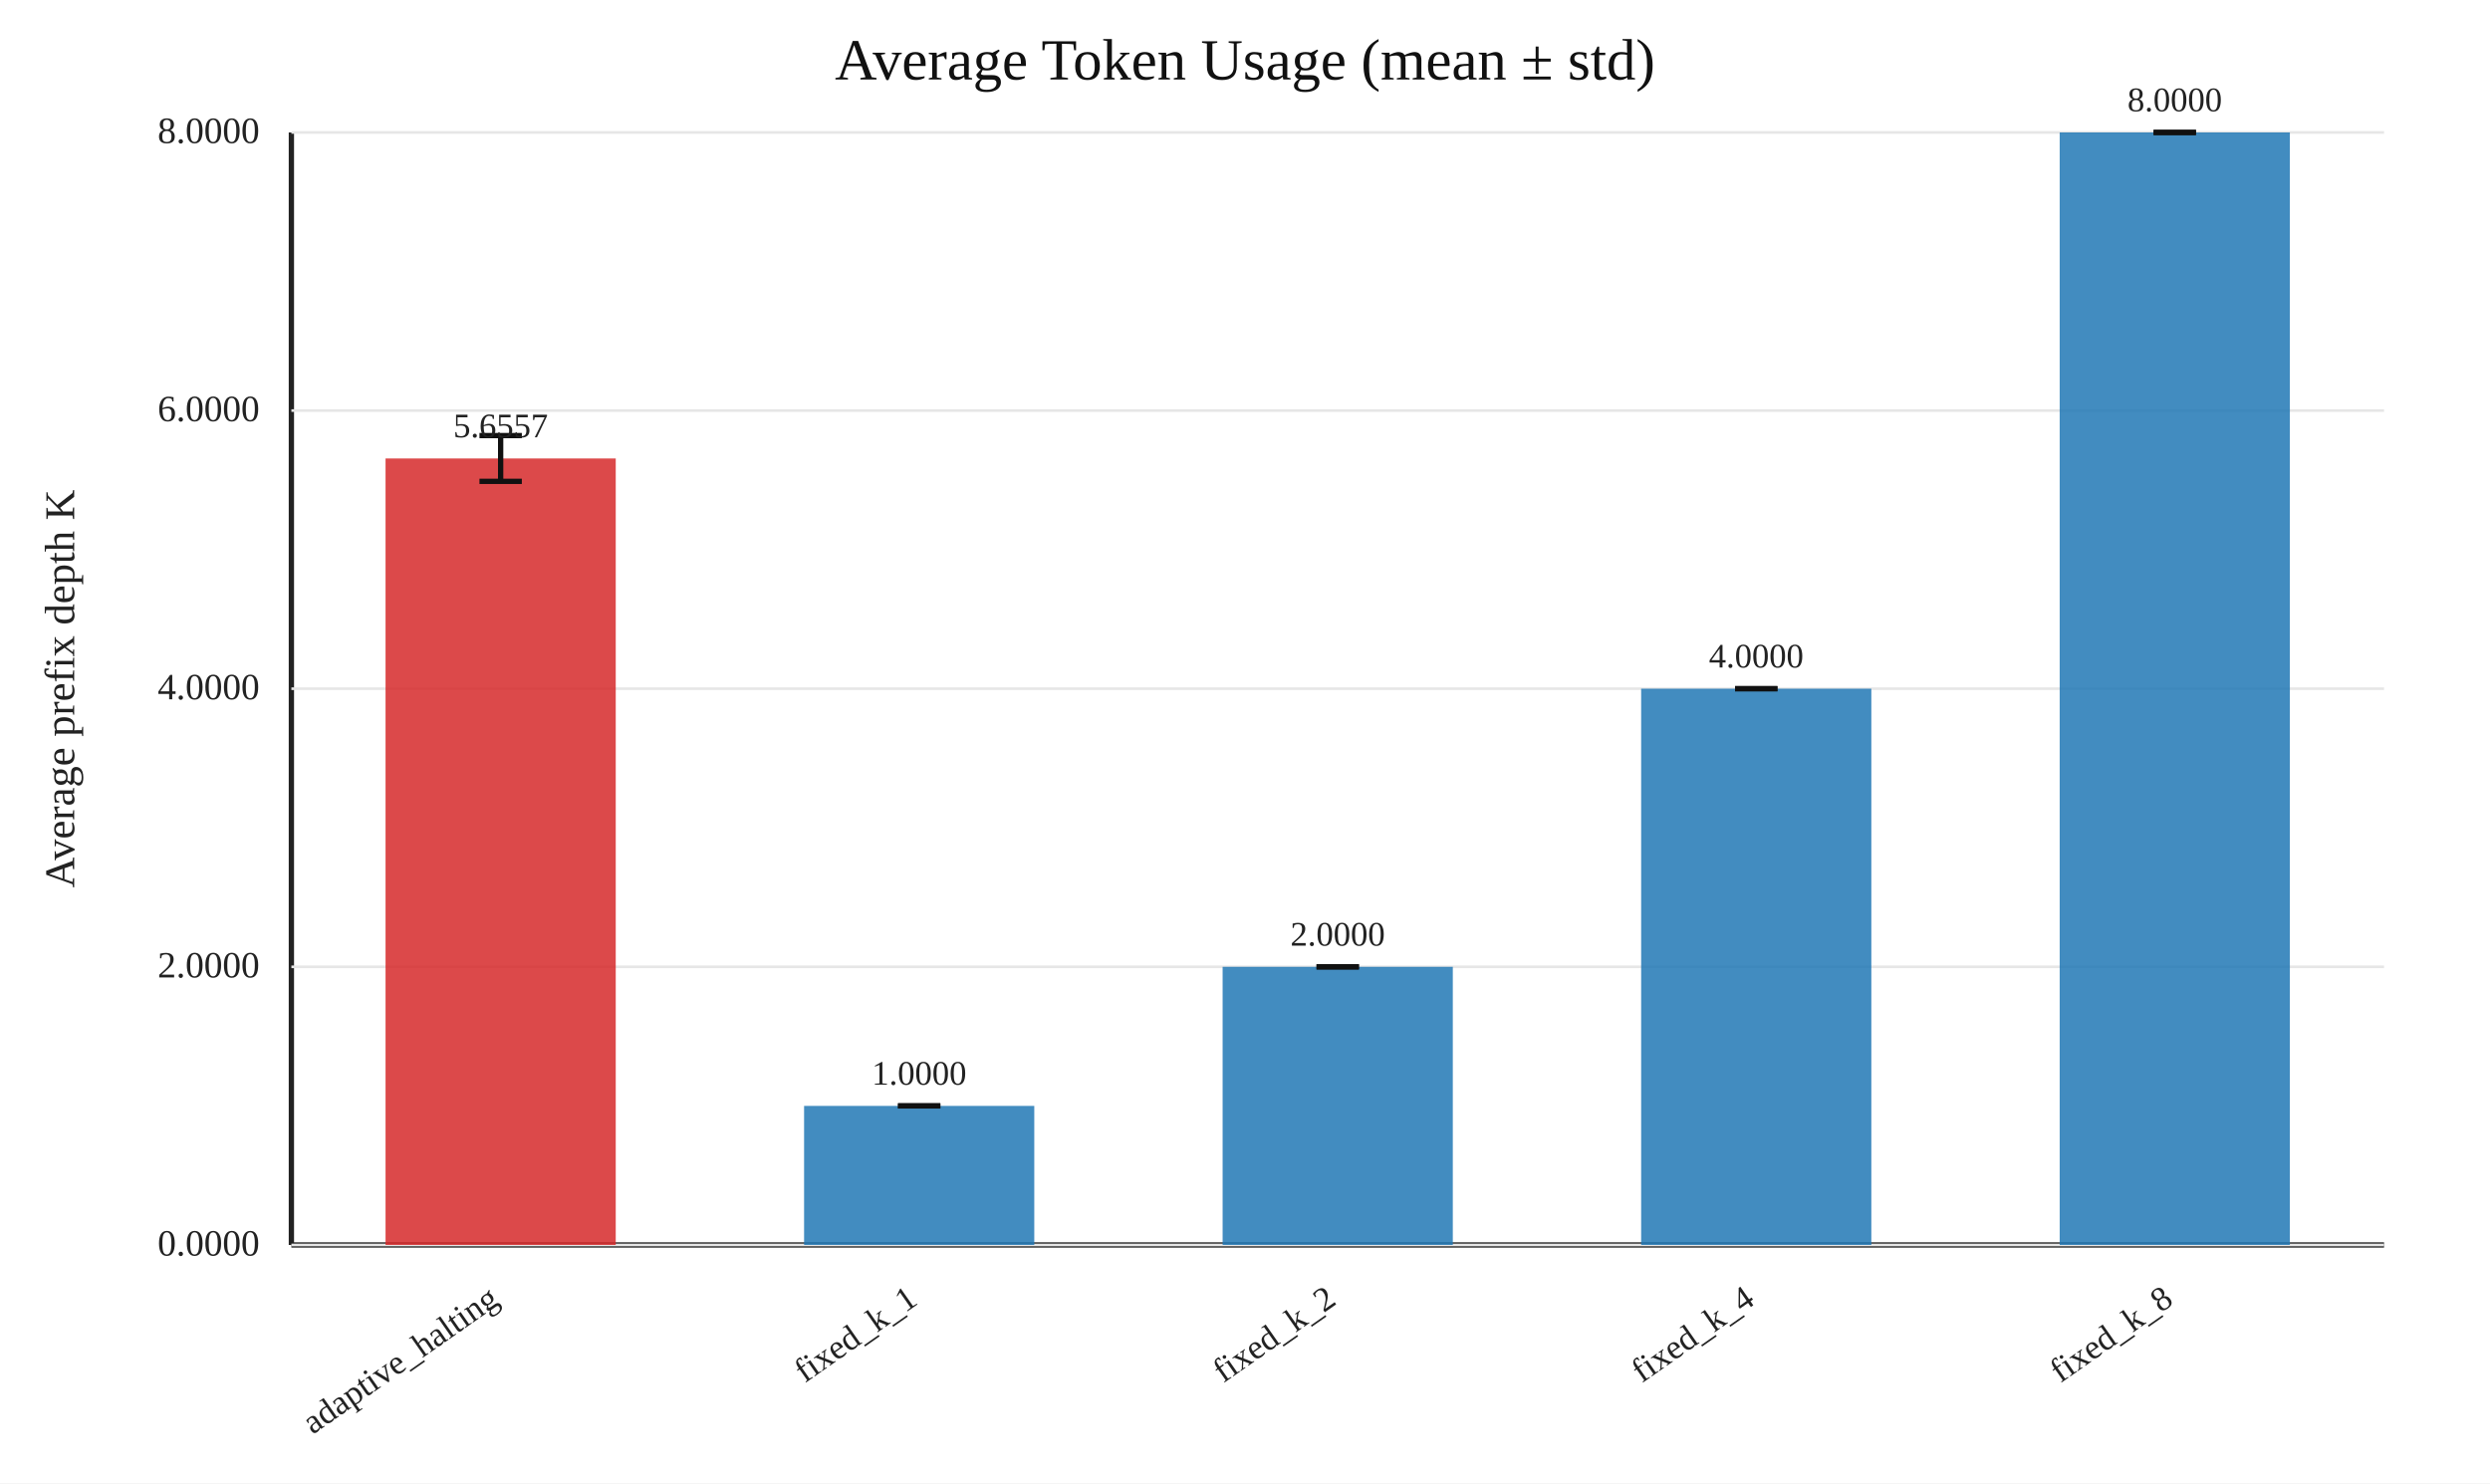
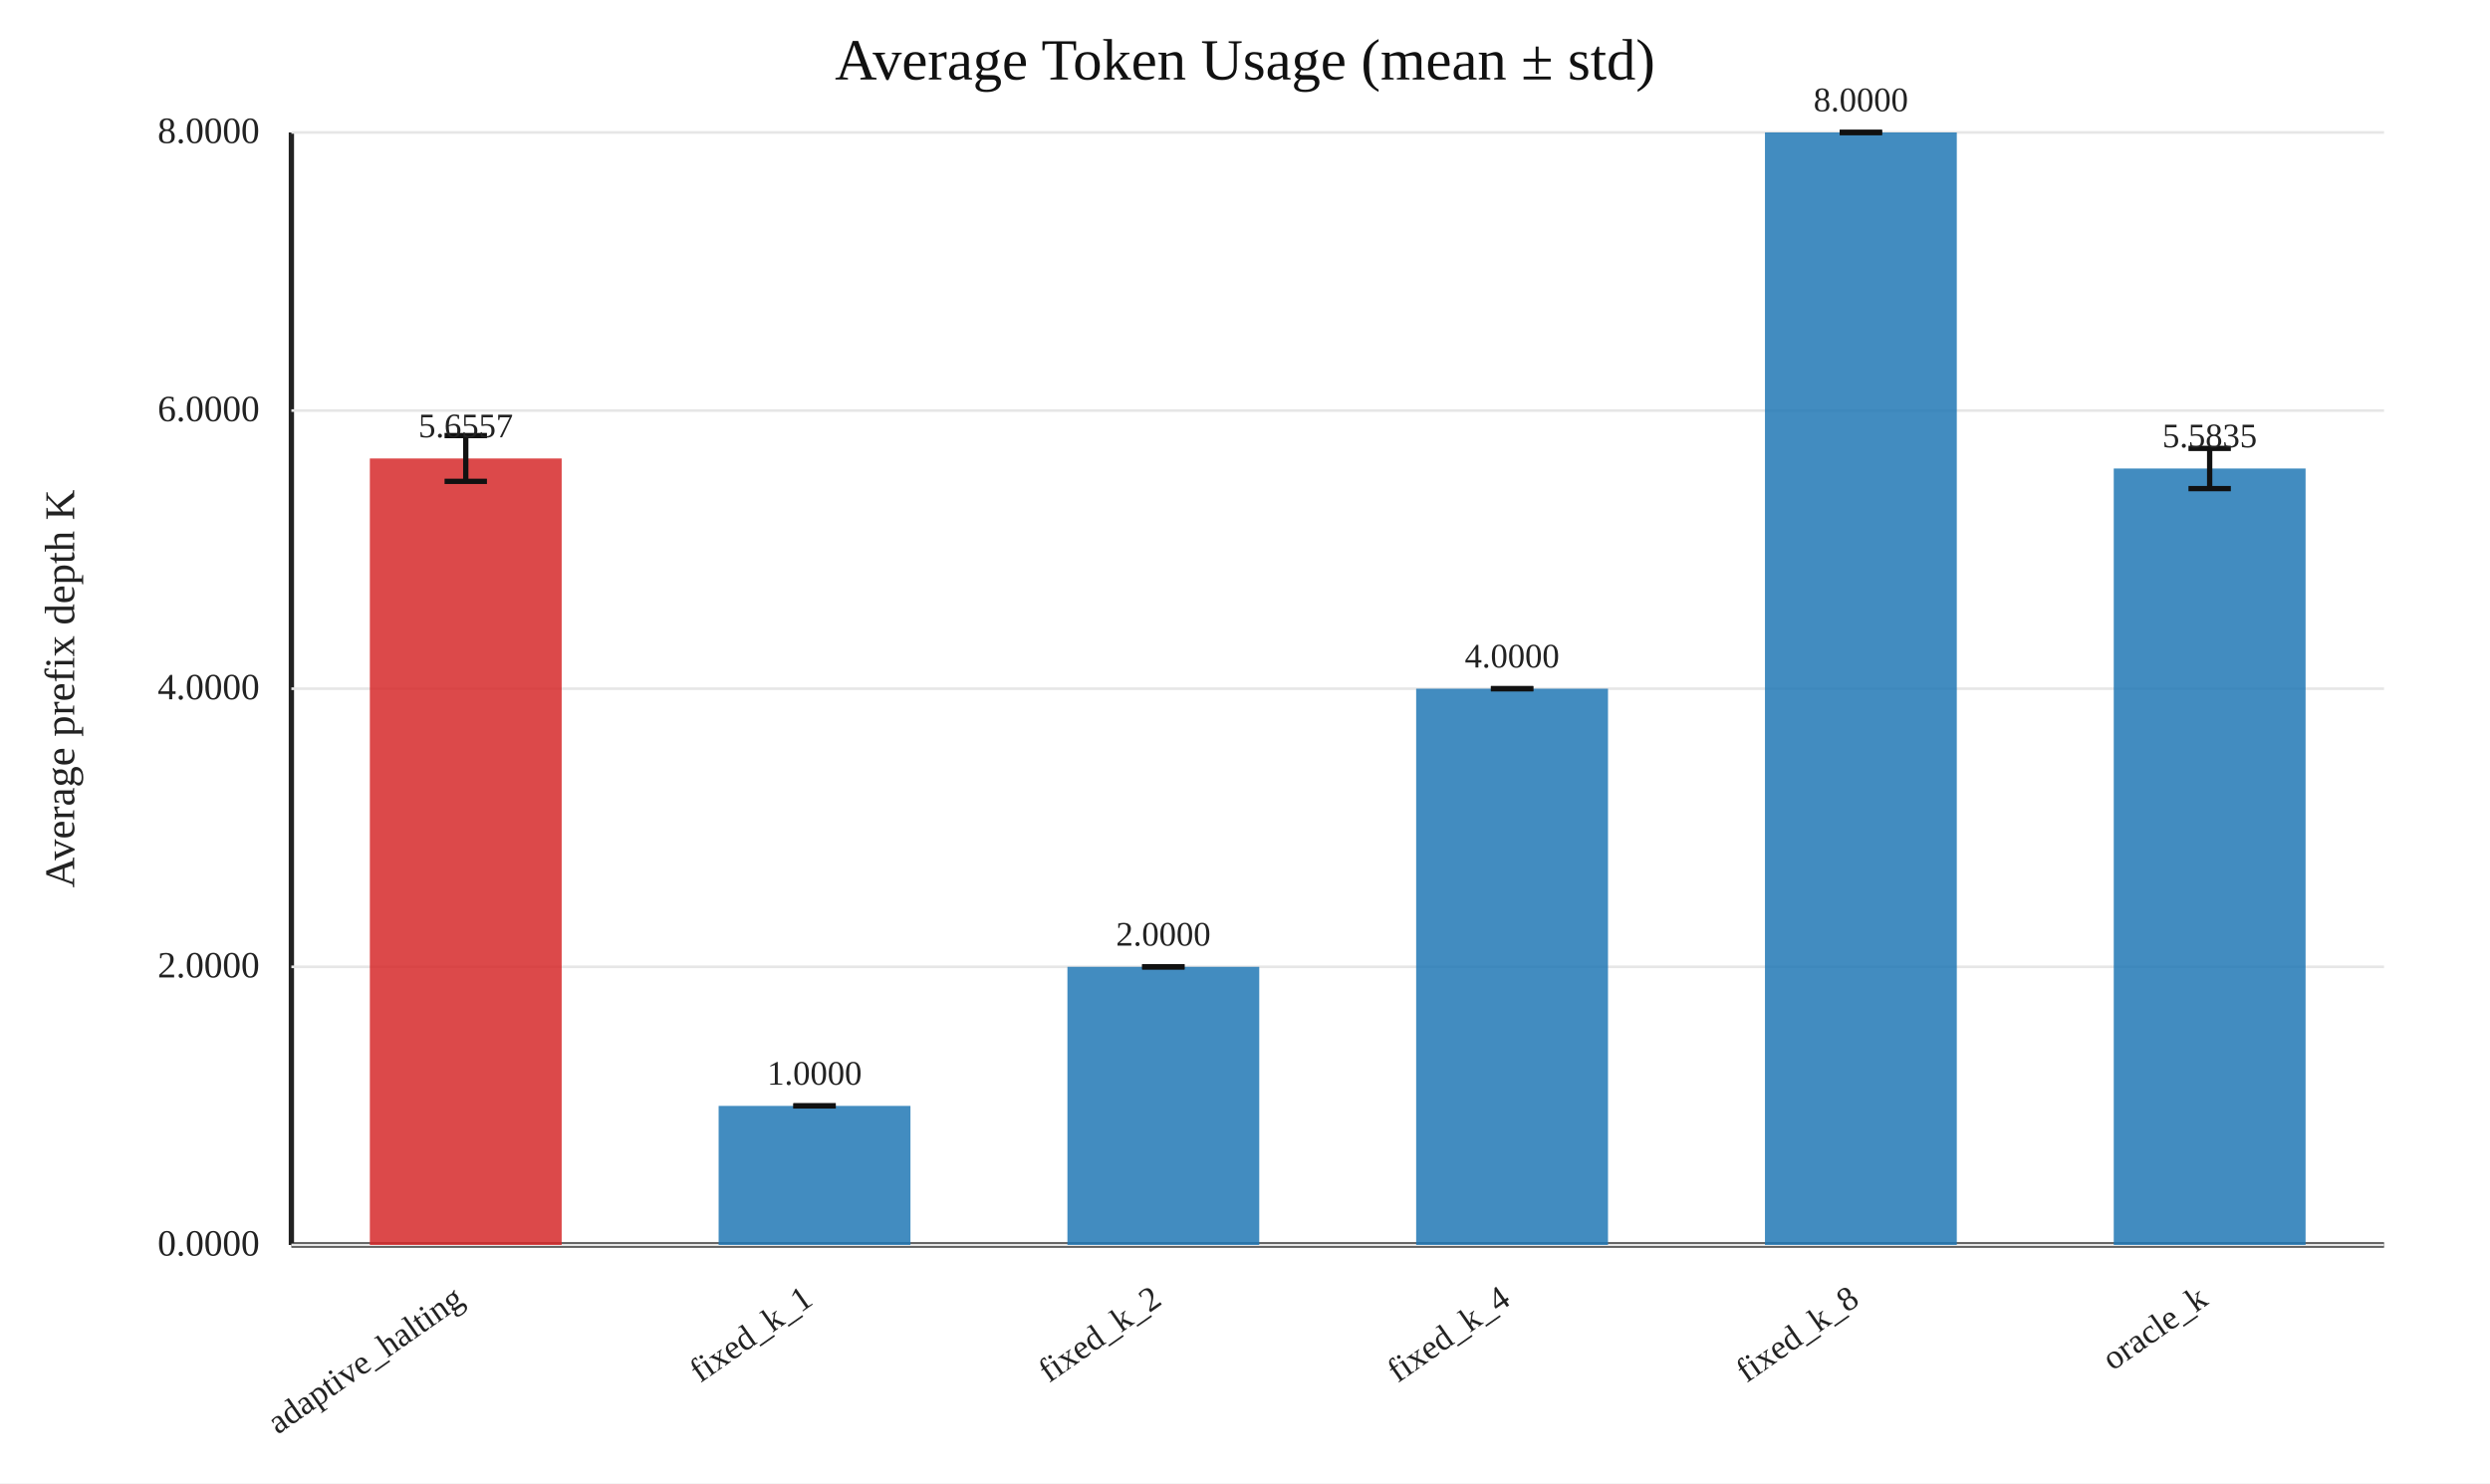
<svg xmlns="http://www.w3.org/2000/svg" width="940" height="560" viewBox="0 0 940 560">
  <rect x="0" y="0" width="940" height="560" fill="#ffffff" />
  <line x1="110" y1="470" x2="900" y2="470" stroke="#222" stroke-width="2" />
  <line x1="110" y1="470" x2="110" y2="50" stroke="#222" stroke-width="2" />
  <line x1="110" y1="470.00" x2="900" y2="470.00" stroke="#e6e6e6" />
  <text x="98" y="474.00" font-size="14" text-anchor="end" fill="#222">0.0000</text>
  <line x1="110" y1="365.00" x2="900" y2="365.00" stroke="#e6e6e6" />
  <text x="98" y="369.00" font-size="14" text-anchor="end" fill="#222">2.0000</text>
  <line x1="110" y1="260.00" x2="900" y2="260.00" stroke="#e6e6e6" />
  <text x="98" y="264.00" font-size="14" text-anchor="end" fill="#222">4.0000</text>
  <line x1="110" y1="155.00" x2="900" y2="155.00" stroke="#e6e6e6" />
  <text x="98" y="159.00" font-size="14" text-anchor="end" fill="#222">6.0000</text>
  <line x1="110" y1="50.00" x2="900" y2="50.00" stroke="#e6e6e6" />
  <text x="98" y="54.00" font-size="14" text-anchor="end" fill="#222">8.0000</text>
-   <rect x="145.55" y="173.08" width="86.90" height="296.92" fill="#d62728" opacity="0.84" />
-   <line x1="189.00" y1="164.44" x2="189.00" y2="181.72" stroke="#111" stroke-width="2" />
-   <line x1="181.00" y1="164.44" x2="197.00" y2="164.44" stroke="#111" stroke-width="2" />
-   <line x1="181.00" y1="181.72" x2="197.00" y2="181.72" stroke="#111" stroke-width="2" />
-   <text x="189.00" y="492" font-size="13" text-anchor="end" transform="rotate(-35 189.00 492)" fill="#222">adaptive_halting</text>
-   <text x="189.00" y="165.08" font-size="13" text-anchor="middle" fill="#222">5.6557</text>
-   <rect x="303.55" y="417.50" width="86.90" height="52.50" fill="#1f77b4" opacity="0.84" />
-   <line x1="347.00" y1="417.50" x2="347.00" y2="417.50" stroke="#111" stroke-width="2" />
-   <line x1="339.00" y1="417.50" x2="355.00" y2="417.50" stroke="#111" stroke-width="2" />
-   <line x1="339.00" y1="417.50" x2="355.00" y2="417.50" stroke="#111" stroke-width="2" />
-   <text x="347.00" y="492" font-size="13" text-anchor="end" transform="rotate(-35 347.00 492)" fill="#222">fixed_k_1</text>
-   <text x="347.00" y="409.50" font-size="13" text-anchor="middle" fill="#222">1.0000</text>
-   <rect x="461.55" y="365.00" width="86.90" height="105.00" fill="#1f77b4" opacity="0.84" />
-   <line x1="505.00" y1="365.00" x2="505.00" y2="365.00" stroke="#111" stroke-width="2" />
-   <line x1="497.00" y1="365.00" x2="513.00" y2="365.00" stroke="#111" stroke-width="2" />
-   <line x1="497.00" y1="365.00" x2="513.00" y2="365.00" stroke="#111" stroke-width="2" />
-   <text x="505.00" y="492" font-size="13" text-anchor="end" transform="rotate(-35 505.00 492)" fill="#222">fixed_k_2</text>
-   <text x="505.00" y="357.00" font-size="13" text-anchor="middle" fill="#222">2.0000</text>
-   <rect x="619.55" y="260.00" width="86.90" height="210.00" fill="#1f77b4" opacity="0.84" />
-   <line x1="663.00" y1="260.00" x2="663.00" y2="260.00" stroke="#111" stroke-width="2" />
-   <line x1="655.00" y1="260.00" x2="671.00" y2="260.00" stroke="#111" stroke-width="2" />
-   <line x1="655.00" y1="260.00" x2="671.00" y2="260.00" stroke="#111" stroke-width="2" />
-   <text x="663.00" y="492" font-size="13" text-anchor="end" transform="rotate(-35 663.00 492)" fill="#222">fixed_k_4</text>
-   <text x="663.00" y="252.00" font-size="13" text-anchor="middle" fill="#222">4.0000</text>
-   <rect x="777.55" y="50.00" width="86.90" height="420.00" fill="#1f77b4" opacity="0.84" />
-   <line x1="821.00" y1="50.00" x2="821.00" y2="50.00" stroke="#111" stroke-width="2" />
-   <line x1="813.00" y1="50.00" x2="829.00" y2="50.00" stroke="#111" stroke-width="2" />
-   <line x1="813.00" y1="50.00" x2="829.00" y2="50.00" stroke="#111" stroke-width="2" />
-   <text x="821.00" y="492" font-size="13" text-anchor="end" transform="rotate(-35 821.00 492)" fill="#222">fixed_k_8</text>
-   <text x="821.00" y="42.00" font-size="13" text-anchor="middle" fill="#222">8.0000</text>
+   <rect x="139.62" y="173.08" width="72.42" height="296.92" fill="#d62728" opacity="0.84" />
+   <line x1="175.83" y1="164.44" x2="175.83" y2="181.72" stroke="#111" stroke-width="2" />
+   <line x1="167.83" y1="164.44" x2="183.83" y2="164.44" stroke="#111" stroke-width="2" />
+   <line x1="167.83" y1="181.72" x2="183.83" y2="181.72" stroke="#111" stroke-width="2" />
+   <text x="175.83" y="492" font-size="13" text-anchor="end" transform="rotate(-35 175.83 492)" fill="#222">adaptive_halting</text>
+   <text x="175.83" y="165.08" font-size="13" text-anchor="middle" fill="#222">5.6557</text>
+   <rect x="271.29" y="417.50" width="72.42" height="52.50" fill="#1f77b4" opacity="0.84" />
+   <line x1="307.50" y1="417.50" x2="307.50" y2="417.50" stroke="#111" stroke-width="2" />
+   <line x1="299.50" y1="417.50" x2="315.50" y2="417.50" stroke="#111" stroke-width="2" />
+   <line x1="299.50" y1="417.50" x2="315.50" y2="417.50" stroke="#111" stroke-width="2" />
+   <text x="307.50" y="492" font-size="13" text-anchor="end" transform="rotate(-35 307.50 492)" fill="#222">fixed_k_1</text>
+   <text x="307.50" y="409.50" font-size="13" text-anchor="middle" fill="#222">1.0000</text>
+   <rect x="402.96" y="365.00" width="72.42" height="105.00" fill="#1f77b4" opacity="0.84" />
+   <line x1="439.17" y1="365.00" x2="439.17" y2="365.00" stroke="#111" stroke-width="2" />
+   <line x1="431.17" y1="365.00" x2="447.17" y2="365.00" stroke="#111" stroke-width="2" />
+   <line x1="431.17" y1="365.00" x2="447.17" y2="365.00" stroke="#111" stroke-width="2" />
+   <text x="439.17" y="492" font-size="13" text-anchor="end" transform="rotate(-35 439.17 492)" fill="#222">fixed_k_2</text>
+   <text x="439.17" y="357.00" font-size="13" text-anchor="middle" fill="#222">2.0000</text>
+   <rect x="534.62" y="260.00" width="72.42" height="210.00" fill="#1f77b4" opacity="0.84" />
+   <line x1="570.83" y1="260.00" x2="570.83" y2="260.00" stroke="#111" stroke-width="2" />
+   <line x1="562.83" y1="260.00" x2="578.83" y2="260.00" stroke="#111" stroke-width="2" />
+   <line x1="562.83" y1="260.00" x2="578.83" y2="260.00" stroke="#111" stroke-width="2" />
+   <text x="570.83" y="492" font-size="13" text-anchor="end" transform="rotate(-35 570.83 492)" fill="#222">fixed_k_4</text>
+   <text x="570.83" y="252.00" font-size="13" text-anchor="middle" fill="#222">4.0000</text>
+   <rect x="666.29" y="50.00" width="72.42" height="420.00" fill="#1f77b4" opacity="0.84" />
+   <line x1="702.50" y1="50.00" x2="702.50" y2="50.00" stroke="#111" stroke-width="2" />
+   <line x1="694.50" y1="50.00" x2="710.50" y2="50.00" stroke="#111" stroke-width="2" />
+   <line x1="694.50" y1="50.00" x2="710.50" y2="50.00" stroke="#111" stroke-width="2" />
+   <text x="702.50" y="492" font-size="13" text-anchor="end" transform="rotate(-35 702.50 492)" fill="#222">fixed_k_8</text>
+   <text x="702.50" y="42.00" font-size="13" text-anchor="middle" fill="#222">8.0000</text>
+   <rect x="797.96" y="176.87" width="72.42" height="293.13" fill="#1f77b4" opacity="0.84" />
+   <line x1="834.17" y1="169.28" x2="834.17" y2="184.46" stroke="#111" stroke-width="2" />
+   <line x1="826.17" y1="169.28" x2="842.17" y2="169.28" stroke="#111" stroke-width="2" />
+   <line x1="826.17" y1="184.46" x2="842.17" y2="184.46" stroke="#111" stroke-width="2" />
+   <text x="834.17" y="492" font-size="13" text-anchor="end" transform="rotate(-35 834.17 492)" fill="#222">oracle_k</text>
+   <text x="834.17" y="168.87" font-size="13" text-anchor="middle" fill="#222">5.5835</text>
  <text x="470.00" y="30" font-size="22" text-anchor="middle" fill="#111">Average Token Usage (mean ± std)</text>
  <text x="28" y="260.00" font-size="16" text-anchor="middle" fill="#222" transform="rotate(-90 28 260.00)">Average prefix depth K</text>
</svg>
